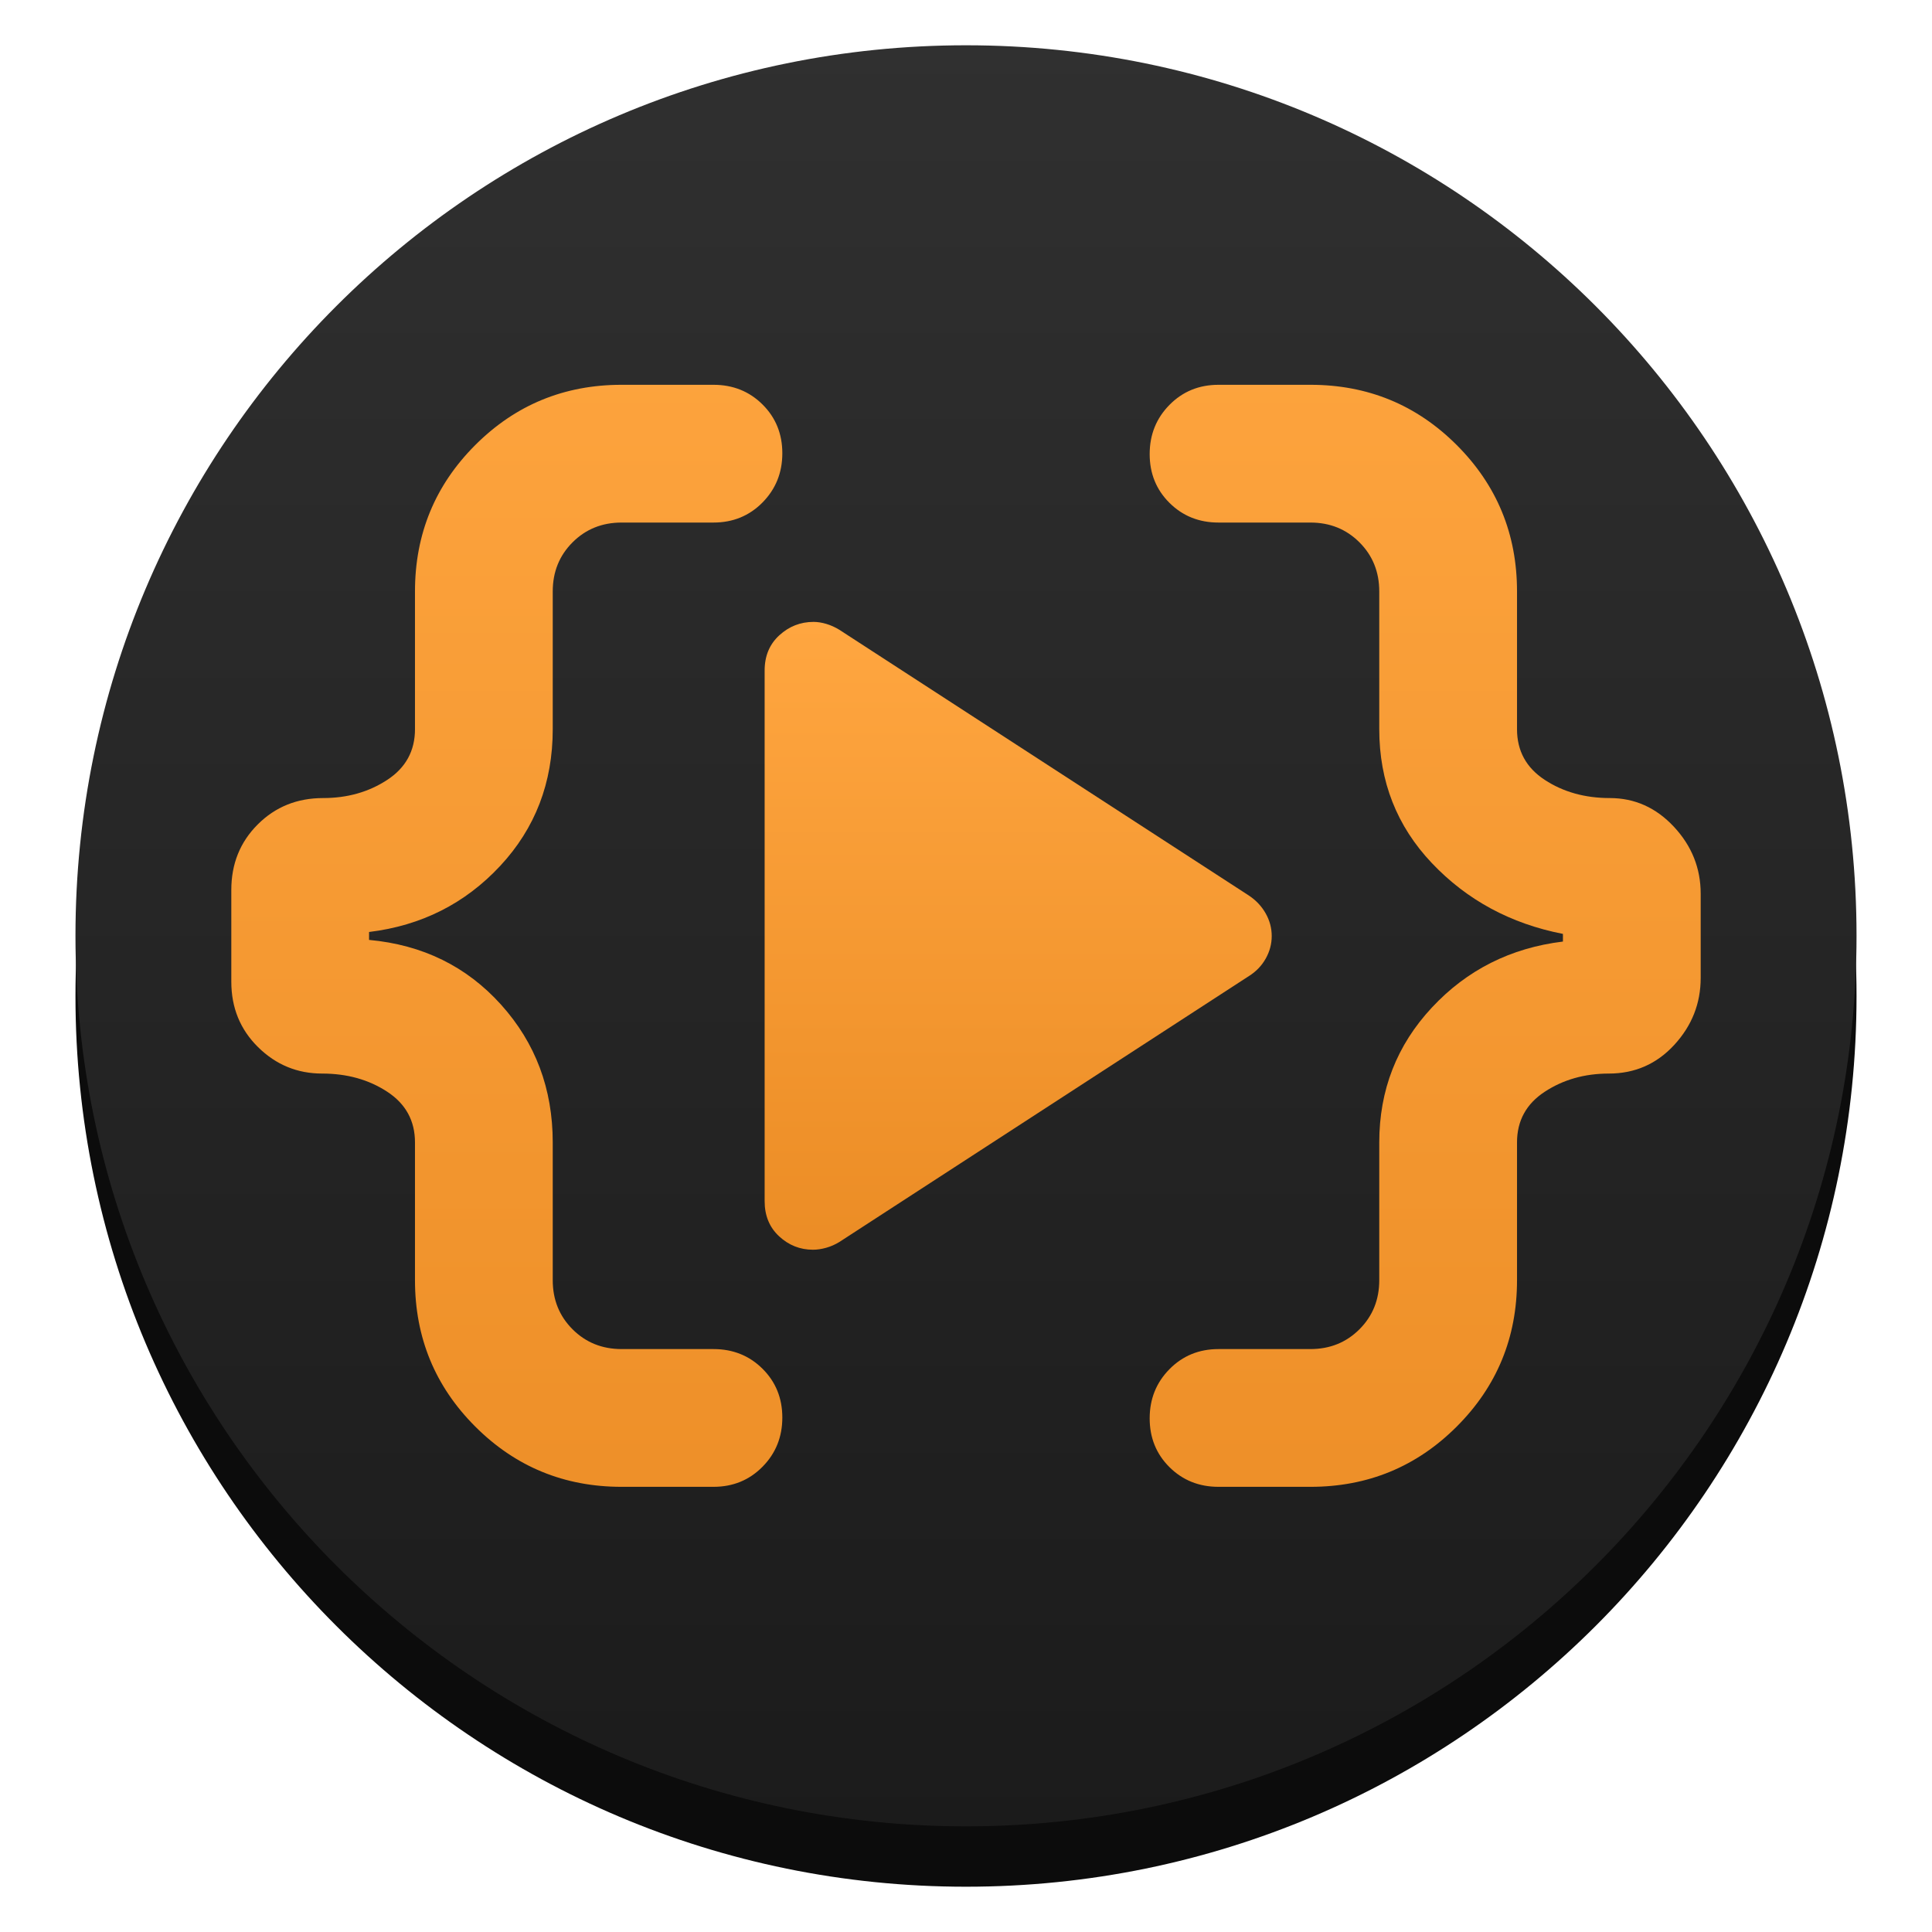
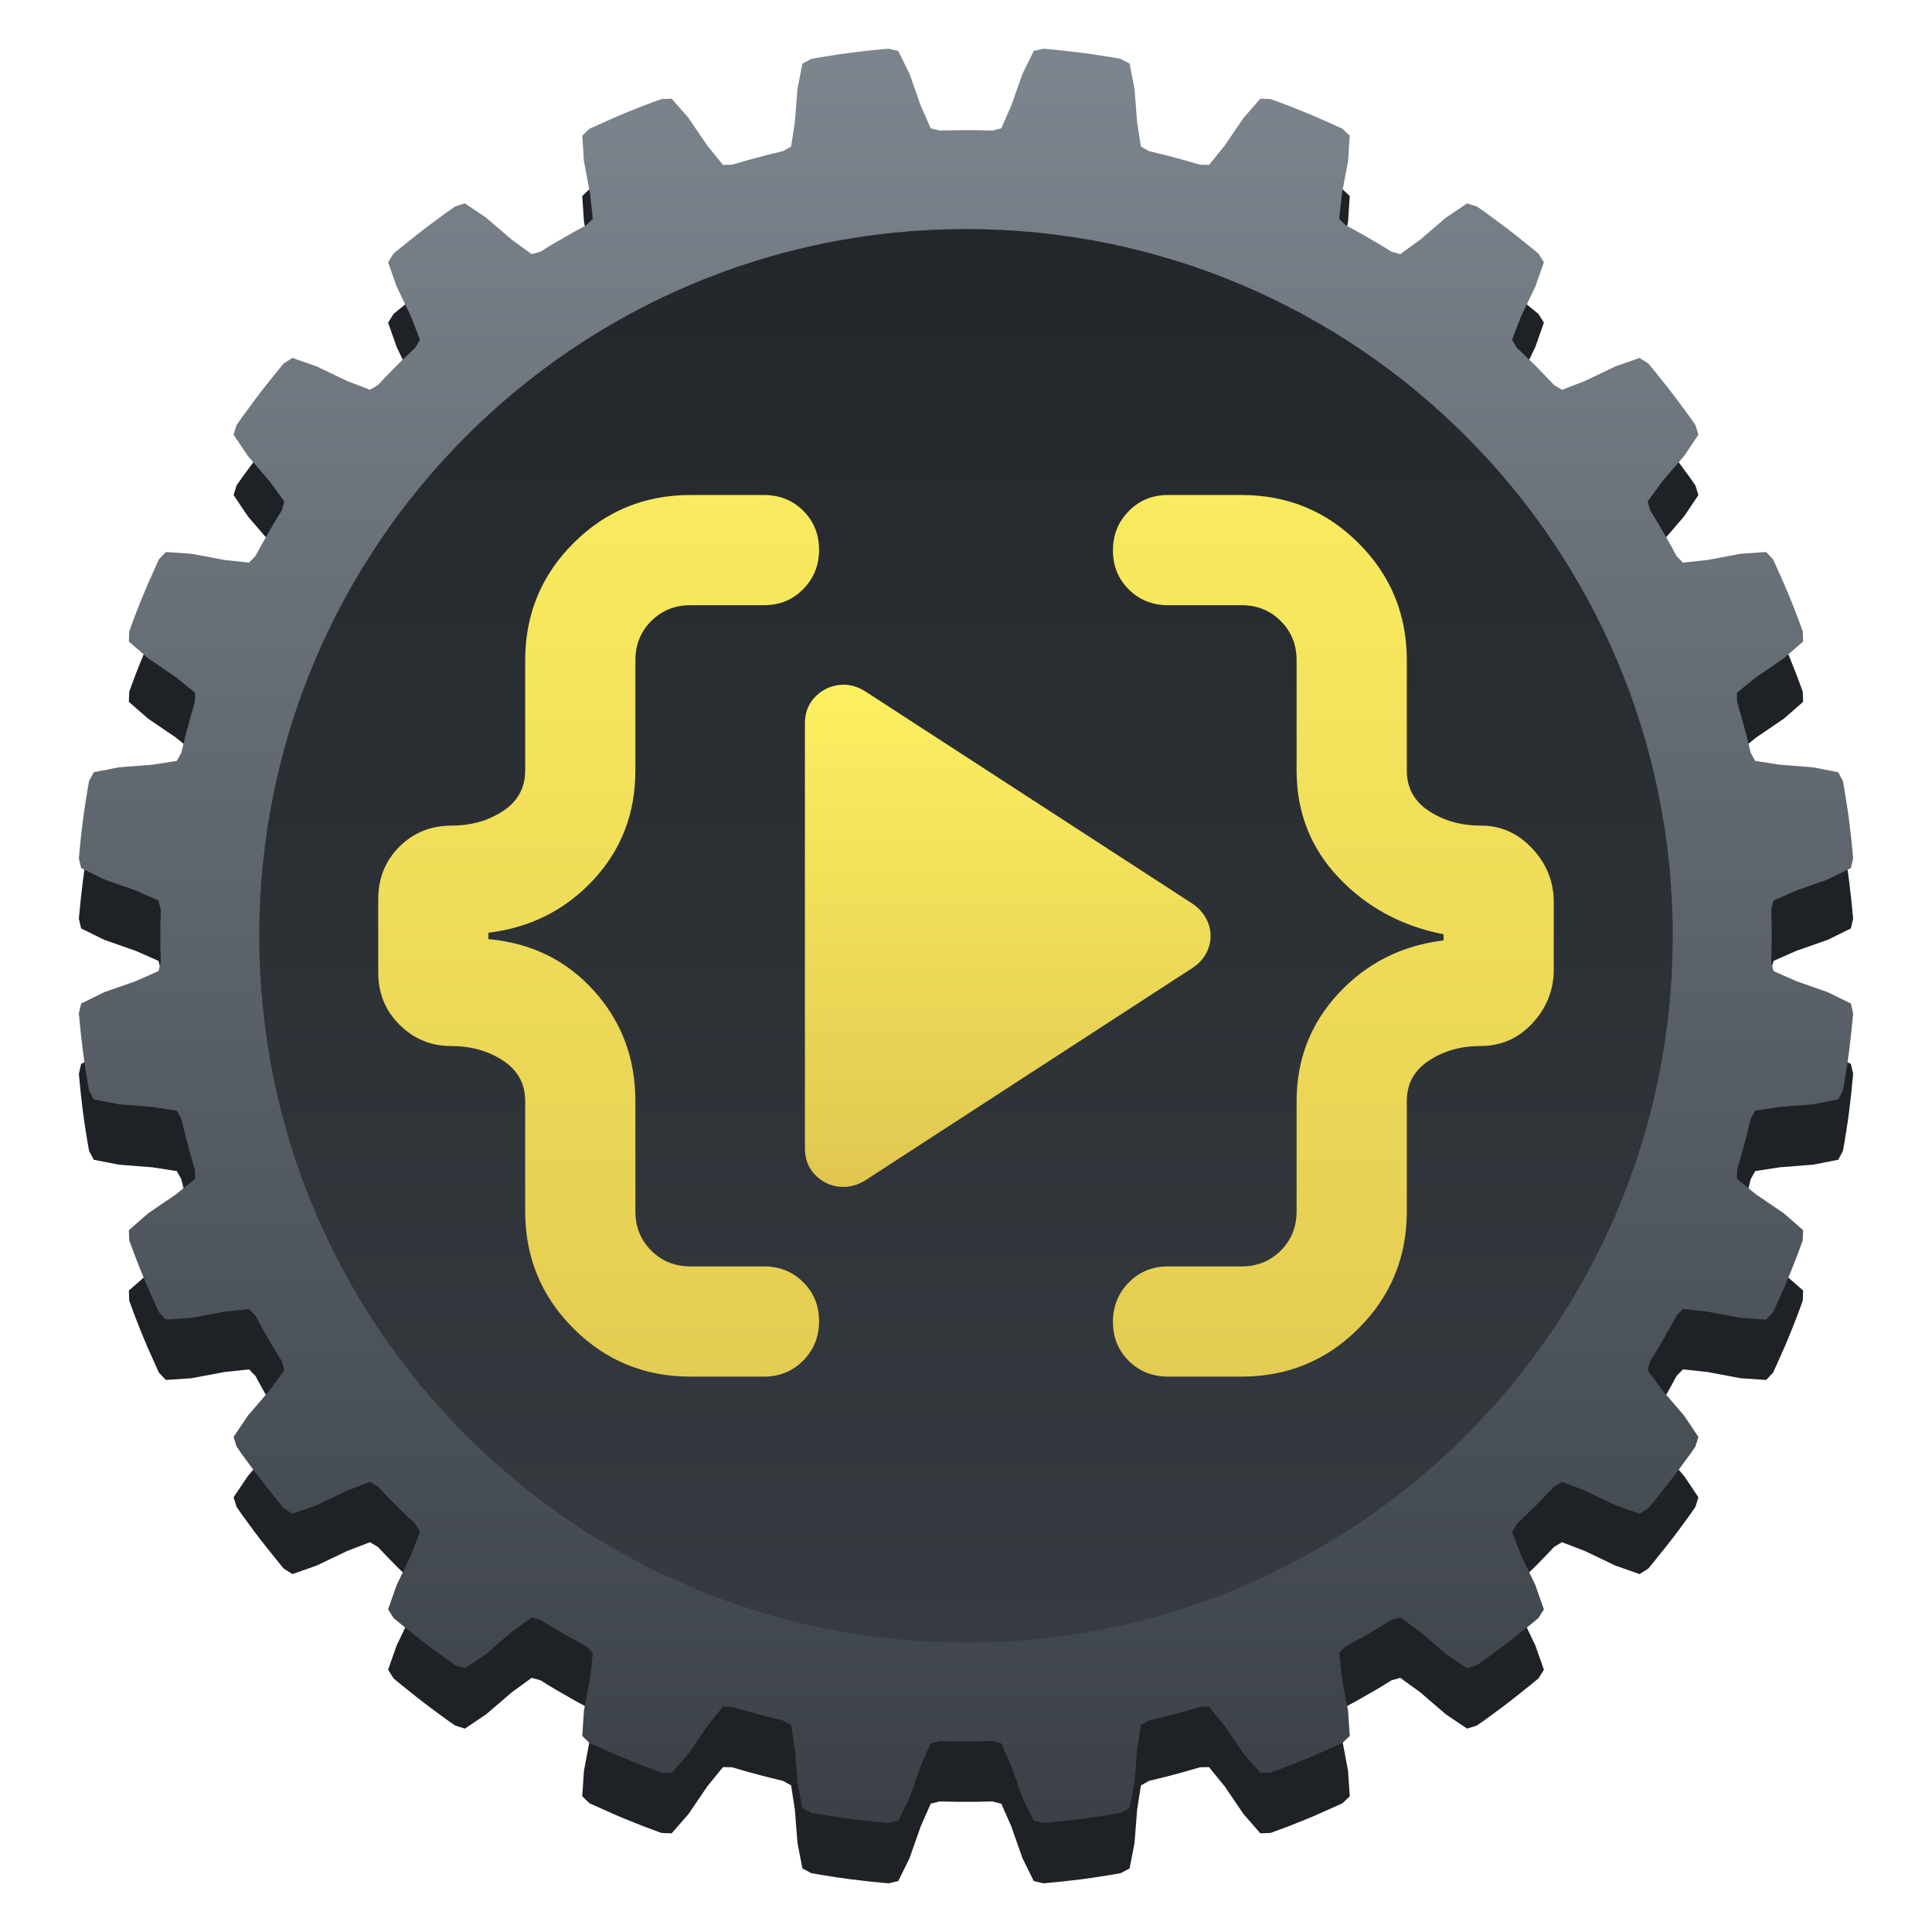
<svg xmlns="http://www.w3.org/2000/svg" width="1024" height="1024" viewBox="0 0 1024 1024">
  <defs>
    <linearGradient id="face-fill" x1="0" y1="0" x2="0" y2="1">
-       <stop offset="0" stop-color="#303030" />
-       <stop offset="1" stop-color="#1b1b1b" />
+       <stop offset="0" stop-color="#7c848d" />
+       <stop offset="1" stop-color="#3b4147" />
    </linearGradient>
    <linearGradient id="side-fill" x1="0" y1="0" x2="0" y2="1">
-       <stop offset="0" stop-color="#0c0c0c" />
-       <stop offset="1" stop-color="#0c0c0c" />
+       <stop offset="0" stop-color="#1e2226" />
+       <stop offset="1" stop-color="#1e2226" />
    </linearGradient>
    <linearGradient id="glyph-fill" gradientUnits="userSpaceOnUse" x1="0" y1="0" x2="0" y2="1024">
-       <stop offset="0" stop-color="#ffa640" />
-       <stop offset="1" stop-color="#e5841c" />
+       <stop offset="0" stop-color="#fcf061" />
+       <stop offset="1" stop-color="#d8b94a" />
+     </linearGradient>
+     <linearGradient id="disc-fill" x1="0" y1="0" x2="0" y2="1">
+       <stop offset="0" stop-color="#23272b" />
+       <stop offset="1" stop-color="#363b41" />
    </linearGradient>
  </defs>
-   <circle id="tile-side" cx="512" cy="528" r="472" fill="url(#side-fill)" />
-   <circle id="tile-face" cx="512" cy="496" r="472" fill="url(#face-fill)" />
+   <path id="tile-side" d="M512.0,101.0 L516.7,101.0 L521.3,101.1 L526.0,101.2 L530.7,100.0 L536.0,88.0 L541.9,71.2 L547.9,59.0 L553.1,57.8 L558.3,58.3 L563.4,58.8 L568.5,59.4 L573.6,60.0 L578.7,60.7 L583.8,61.5 L588.9,62.3 L594.0,63.2 L598.7,65.7 L601.3,79.0 L602.7,96.8 L604.7,109.7 L609.0,112.1 L613.5,113.2 L618.0,114.3 L622.5,115.5 L627.0,116.7 L631.5,118.0 L636.0,119.3 L640.8,119.4 L649.1,109.2 L659.1,94.5 L668.0,84.3 L673.4,84.5 L678.3,86.3 L683.1,88.1 L687.9,90.0 L692.6,91.9 L697.4,93.9 L702.1,96.0 L706.8,98.1 L711.5,100.2 L715.4,103.9 L714.5,117.4 L711.2,135.0 L709.8,148.0 L713.3,151.4 L717.4,153.6 L721.5,155.9 L725.5,158.2 L729.5,160.5 L733.5,162.9 L737.5,165.4 L742.2,166.7 L752.8,159.0 L766.3,147.4 L777.6,139.8 L782.7,141.4 L786.9,144.3 L791.1,147.4 L795.2,150.4 L799.3,153.5 L803.4,156.7 L807.4,159.9 L811.4,163.1 L815.4,166.4 L818.3,171.0 L813.8,183.8 L806.1,199.9 L801.4,212.1 L803.9,216.3 L807.3,219.5 L810.7,222.8 L814.0,226.0 L817.2,229.3 L820.5,232.7 L823.7,236.1 L827.9,238.6 L840.1,233.9 L856.2,226.2 L869.0,221.7 L873.6,224.6 L876.9,228.6 L880.1,232.6 L883.3,236.6 L886.5,240.7 L889.6,244.8 L892.6,248.9 L895.7,253.1 L898.6,257.3 L900.2,262.4 L892.6,273.7 L881.0,287.2 L873.3,297.8 L874.6,302.5 L877.1,306.5 L879.5,310.5 L881.8,314.5 L884.1,318.5 L886.4,322.6 L888.6,326.7 L892.0,330.2 L905.0,328.8 L922.6,325.5 L936.1,324.6 L939.8,328.5 L941.9,333.2 L944.0,337.9 L946.1,342.6 L948.1,347.4 L950.0,352.1 L951.9,356.9 L953.7,361.7 L955.5,366.6 L955.7,372.0 L945.5,380.9 L930.8,390.9 L920.6,399.2 L920.7,404.0 L922.0,408.5 L923.3,413.0 L924.5,417.5 L925.7,422.0 L926.8,426.5 L927.9,431.0 L930.3,435.3 L943.2,437.3 L961.0,438.7 L974.3,441.3 L976.8,446.0 L977.7,451.1 L978.5,456.2 L979.3,461.3 L980.0,466.4 L980.6,471.5 L981.2,476.6 L981.7,481.7 L982.2,486.9 L981.0,492.1 L968.8,498.1 L952.0,504.0 L940.0,509.3 L938.8,514.0 L938.9,518.7 L939.0,523.3 L939.0,528.0 L939.0,532.7 L938.9,537.3 L938.8,542.0 L940.0,546.7 L952.0,552.0 L968.8,557.9 L981.0,563.9 L982.2,569.1 L981.7,574.3 L981.2,579.4 L980.6,584.5 L980.0,589.6 L979.3,594.7 L978.5,599.8 L977.7,604.9 L976.8,610.0 L974.3,614.7 L961.0,617.3 L943.2,618.7 L930.3,620.7 L927.9,625.0 L926.8,629.5 L925.7,634.0 L924.5,638.5 L923.3,643.0 L922.0,647.5 L920.7,652.0 L920.6,656.8 L930.8,665.1 L945.5,675.1 L955.7,684.0 L955.5,689.4 L953.7,694.3 L951.9,699.1 L950.0,703.9 L948.1,708.6 L946.1,713.4 L944.0,718.1 L941.9,722.8 L939.8,727.5 L936.1,731.4 L922.6,730.5 L905.0,727.2 L892.0,725.8 L888.6,729.3 L886.4,733.4 L884.1,737.5 L881.8,741.5 L879.5,745.5 L877.1,749.5 L874.6,753.5 L873.3,758.2 L881.0,768.8 L892.6,782.3 L900.2,793.6 L898.6,798.7 L895.7,802.9 L892.6,807.1 L889.6,811.2 L886.5,815.3 L883.3,819.4 L880.1,823.4 L876.9,827.4 L873.6,831.4 L869.0,834.3 L856.2,829.8 L840.1,822.1 L827.9,817.4 L823.7,819.9 L820.5,823.3 L817.2,826.7 L814.0,830.0 L810.7,833.2 L807.3,836.5 L803.9,839.7 L801.4,843.9 L806.1,856.1 L813.8,872.2 L818.3,885.0 L815.4,889.6 L811.4,892.9 L807.4,896.1 L803.4,899.3 L799.3,902.5 L795.2,905.6 L791.1,908.6 L786.9,911.7 L782.7,914.6 L777.6,916.2 L766.3,908.6 L752.8,897.0 L742.2,889.3 L737.5,890.6 L733.5,893.1 L729.5,895.5 L725.5,897.8 L721.5,900.1 L717.4,902.4 L713.3,904.6 L709.8,908.0 L711.2,921.0 L714.5,938.6 L715.4,952.1 L711.5,955.8 L706.8,957.9 L702.1,960.0 L697.4,962.1 L692.6,964.1 L687.9,966.0 L683.1,967.9 L678.3,969.7 L673.4,971.5 L668.0,971.7 L659.1,961.5 L649.1,946.8 L640.8,936.6 L636.0,936.7 L631.5,938.0 L627.0,939.3 L622.5,940.5 L618.0,941.7 L613.5,942.8 L609.0,943.9 L604.7,946.3 L602.7,959.2 L601.3,977.0 L598.7,990.3 L594.0,992.8 L588.9,993.7 L583.8,994.5 L578.7,995.3 L573.6,996.0 L568.5,996.6 L563.4,997.2 L558.3,997.7 L553.1,998.2 L547.9,997.0 L541.9,984.8 L536.0,968.0 L530.7,956.0 L526.0,954.8 L521.3,954.9 L516.7,955.0 L512.0,955.0 L507.3,955.0 L502.7,954.9 L498.0,954.8 L493.3,956.0 L488.0,968.0 L482.1,984.8 L476.1,997.0 L470.9,998.2 L465.7,997.7 L460.6,997.2 L455.5,996.6 L450.4,996.0 L445.3,995.3 L440.2,994.5 L435.1,993.7 L430.0,992.8 L425.3,990.3 L422.7,977.0 L421.3,959.2 L419.3,946.3 L415.0,943.9 L410.5,942.8 L406.0,941.7 L401.5,940.5 L397.0,939.3 L392.5,938.0 L388.0,936.7 L383.2,936.6 L374.9,946.8 L364.9,961.5 L356.0,971.7 L350.6,971.5 L345.7,969.7 L340.9,967.9 L336.1,966.0 L331.4,964.1 L326.6,962.1 L321.9,960.0 L317.2,957.9 L312.5,955.8 L308.6,952.1 L309.5,938.6 L312.8,921.0 L314.2,908.0 L310.7,904.6 L306.6,902.4 L302.5,900.1 L298.5,897.8 L294.5,895.5 L290.5,893.1 L286.5,890.6 L281.8,889.3 L271.2,897.0 L257.7,908.6 L246.4,916.2 L241.3,914.6 L237.1,911.7 L232.9,908.6 L228.8,905.6 L224.7,902.5 L220.6,899.3 L216.6,896.1 L212.6,892.9 L208.6,889.6 L205.7,885.0 L210.2,872.2 L217.9,856.1 L222.6,843.9 L220.1,839.7 L216.7,836.5 L213.3,833.2 L210.0,830.0 L206.8,826.7 L203.5,823.3 L200.3,819.9 L196.1,817.4 L183.9,822.1 L167.8,829.8 L155.0,834.3 L150.4,831.4 L147.1,827.4 L143.9,823.4 L140.7,819.4 L137.5,815.3 L134.4,811.2 L131.4,807.1 L128.3,802.9 L125.4,798.7 L123.8,793.6 L131.4,782.3 L143.0,768.8 L150.7,758.2 L149.4,753.5 L146.9,749.5 L144.5,745.5 L142.2,741.5 L139.9,737.5 L137.6,733.4 L135.4,729.3 L132.0,725.8 L119.0,727.2 L101.4,730.5 L87.9,731.4 L84.2,727.5 L82.1,722.8 L80.0,718.1 L77.9,713.4 L75.9,708.6 L74.0,703.9 L72.1,699.1 L70.3,694.3 L68.5,689.4 L68.3,684.0 L78.5,675.1 L93.2,665.1 L103.4,656.8 L103.3,652.0 L102.0,647.5 L100.7,643.0 L99.5,638.5 L98.3,634.0 L97.2,629.5 L96.1,625.0 L93.7,620.7 L80.8,618.7 L63.0,617.3 L49.7,614.7 L47.2,610.0 L46.3,604.9 L45.5,599.8 L44.7,594.7 L44.0,589.6 L43.4,584.5 L42.8,579.4 L42.3,574.3 L41.8,569.1 L43.0,563.9 L55.2,557.9 L72.0,552.0 L84.0,546.7 L85.2,542.0 L85.1,537.3 L85.0,532.7 L85.0,528.0 L85.0,523.3 L85.1,518.7 L85.2,514.0 L84.0,509.3 L72.0,504.0 L55.2,498.1 L43.0,492.1 L41.8,486.9 L42.3,481.7 L42.8,476.6 L43.4,471.5 L44.0,466.4 L44.7,461.3 L45.5,456.2 L46.3,451.1 L47.2,446.0 L49.7,441.3 L63.0,438.7 L80.8,437.3 L93.7,435.3 L96.1,431.0 L97.2,426.5 L98.3,422.0 L99.5,417.5 L100.7,413.0 L102.0,408.5 L103.3,404.0 L103.4,399.2 L93.2,390.9 L78.5,380.9 L68.3,372.0 L68.5,366.6 L70.3,361.7 L72.1,356.9 L74.0,352.1 L75.9,347.4 L77.9,342.6 L80.0,337.9 L82.1,333.2 L84.2,328.5 L87.9,324.6 L101.4,325.5 L119.0,328.8 L132.0,330.2 L135.4,326.7 L137.6,322.6 L139.9,318.5 L142.2,314.5 L144.5,310.5 L146.9,306.5 L149.4,302.5 L150.7,297.8 L143.0,287.2 L131.4,273.7 L123.8,262.4 L125.4,257.3 L128.3,253.1 L131.4,248.9 L134.4,244.8 L137.5,240.7 L140.7,236.6 L143.9,232.6 L147.1,228.6 L150.4,224.6 L155.0,221.7 L167.8,226.2 L183.9,233.9 L196.1,238.6 L200.3,236.1 L203.5,232.7 L206.8,229.3 L210.0,226.0 L213.3,222.8 L216.7,219.5 L220.1,216.3 L222.6,212.1 L217.9,199.9 L210.2,183.8 L205.7,171.0 L208.6,166.4 L212.6,163.1 L216.6,159.9 L220.6,156.7 L224.7,153.5 L228.8,150.4 L232.9,147.4 L237.1,144.3 L241.3,141.4 L246.4,139.8 L257.7,147.4 L271.2,159.0 L281.8,166.7 L286.5,165.4 L290.5,162.9 L294.5,160.5 L298.5,158.2 L302.5,155.9 L306.6,153.6 L310.7,151.4 L314.2,148.0 L312.8,135.0 L309.5,117.4 L308.6,103.9 L312.5,100.2 L317.2,98.1 L321.9,96.0 L326.6,93.9 L331.4,91.9 L336.1,90.0 L340.9,88.1 L345.7,86.3 L350.6,84.5 L356.0,84.3 L364.9,94.5 L374.9,109.2 L383.2,119.4 L388.0,119.3 L392.5,118.0 L397.0,116.7 L401.5,115.5 L406.0,114.3 L410.5,113.2 L415.0,112.1 L419.3,109.7 L421.3,96.8 L422.7,79.0 L425.3,65.7 L430.0,63.2 L435.1,62.3 L440.2,61.5 L445.3,60.7 L450.4,60.0 L455.5,59.4 L460.6,58.8 L465.7,58.3 L470.9,57.8 L476.1,59.0 L482.1,71.2 L488.0,88.0 L493.3,100.0 L498.0,101.2 L502.7,101.1 L507.3,101.0 Z" fill="url(#side-fill)" />
+   <path id="tile-face" d="M512.0,69.0 L516.7,69.0 L521.3,69.1 L526.0,69.2 L530.7,68.0 L536.0,56.0 L541.9,39.2 L547.9,27.0 L553.1,25.8 L558.3,26.3 L563.4,26.8 L568.5,27.4 L573.6,28.0 L578.7,28.7 L583.8,29.5 L588.9,30.3 L594.0,31.2 L598.7,33.7 L601.3,47.0 L602.7,64.8 L604.7,77.7 L609.0,80.1 L613.5,81.2 L618.0,82.3 L622.5,83.5 L627.0,84.7 L631.5,86.0 L636.0,87.3 L640.8,87.4 L649.1,77.2 L659.1,62.5 L668.0,52.3 L673.4,52.5 L678.3,54.3 L683.1,56.1 L687.9,58.0 L692.6,59.9 L697.4,61.9 L702.1,64.0 L706.8,66.1 L711.5,68.2 L715.4,71.9 L714.5,85.4 L711.2,103.0 L709.8,116.0 L713.3,119.4 L717.4,121.6 L721.5,123.9 L725.5,126.2 L729.5,128.5 L733.5,130.9 L737.5,133.4 L742.2,134.7 L752.8,127.0 L766.3,115.4 L777.6,107.8 L782.7,109.4 L786.9,112.3 L791.1,115.4 L795.2,118.4 L799.3,121.5 L803.4,124.7 L807.4,127.9 L811.4,131.1 L815.4,134.4 L818.3,139.0 L813.8,151.8 L806.1,167.9 L801.4,180.1 L803.9,184.3 L807.3,187.5 L810.7,190.8 L814.0,194.0 L817.2,197.3 L820.5,200.7 L823.7,204.1 L827.9,206.6 L840.1,201.9 L856.2,194.2 L869.0,189.7 L873.6,192.6 L876.9,196.6 L880.1,200.6 L883.3,204.6 L886.5,208.7 L889.6,212.8 L892.6,216.9 L895.7,221.1 L898.6,225.3 L900.2,230.4 L892.6,241.7 L881.0,255.2 L873.3,265.8 L874.6,270.5 L877.1,274.5 L879.5,278.5 L881.8,282.5 L884.1,286.5 L886.4,290.6 L888.6,294.7 L892.0,298.2 L905.0,296.8 L922.6,293.5 L936.1,292.6 L939.8,296.5 L941.9,301.2 L944.0,305.9 L946.1,310.6 L948.1,315.4 L950.0,320.1 L951.9,324.9 L953.7,329.7 L955.5,334.6 L955.7,340.0 L945.5,348.9 L930.8,358.9 L920.6,367.2 L920.7,372.0 L922.0,376.5 L923.3,381.0 L924.5,385.5 L925.7,390.0 L926.8,394.5 L927.9,399.0 L930.3,403.3 L943.2,405.3 L961.0,406.7 L974.3,409.3 L976.8,414.0 L977.7,419.1 L978.5,424.2 L979.3,429.3 L980.0,434.4 L980.6,439.5 L981.2,444.6 L981.7,449.7 L982.2,454.9 L981.0,460.1 L968.8,466.1 L952.0,472.0 L940.0,477.3 L938.8,482.0 L938.9,486.7 L939.0,491.3 L939.0,496.0 L939.0,500.7 L938.9,505.3 L938.8,510.0 L940.0,514.7 L952.0,520.0 L968.8,525.9 L981.0,531.9 L982.2,537.1 L981.7,542.3 L981.2,547.4 L980.6,552.5 L980.0,557.6 L979.3,562.7 L978.5,567.8 L977.7,572.9 L976.8,578.0 L974.3,582.7 L961.0,585.3 L943.2,586.7 L930.3,588.7 L927.9,593.0 L926.8,597.5 L925.7,602.0 L924.5,606.5 L923.3,611.0 L922.0,615.5 L920.7,620.0 L920.6,624.8 L930.8,633.1 L945.5,643.1 L955.7,652.0 L955.5,657.4 L953.7,662.3 L951.9,667.1 L950.0,671.9 L948.1,676.6 L946.1,681.4 L944.0,686.1 L941.9,690.8 L939.8,695.5 L936.1,699.4 L922.6,698.5 L905.0,695.2 L892.0,693.8 L888.6,697.3 L886.4,701.4 L884.1,705.5 L881.8,709.5 L879.5,713.5 L877.1,717.5 L874.6,721.5 L873.3,726.2 L881.0,736.8 L892.6,750.3 L900.2,761.6 L898.6,766.7 L895.7,770.9 L892.6,775.1 L889.6,779.2 L886.5,783.3 L883.3,787.4 L880.1,791.4 L876.9,795.4 L873.6,799.4 L869.0,802.3 L856.2,797.8 L840.1,790.1 L827.9,785.4 L823.7,787.9 L820.5,791.3 L817.2,794.7 L814.0,798.0 L810.7,801.2 L807.3,804.5 L803.9,807.7 L801.4,811.9 L806.1,824.1 L813.8,840.2 L818.3,853.0 L815.4,857.6 L811.4,860.9 L807.4,864.1 L803.4,867.3 L799.3,870.5 L795.2,873.6 L791.1,876.6 L786.9,879.7 L782.7,882.6 L777.6,884.2 L766.3,876.6 L752.8,865.0 L742.2,857.3 L737.5,858.6 L733.5,861.1 L729.5,863.5 L725.5,865.8 L721.5,868.1 L717.4,870.4 L713.3,872.6 L709.8,876.0 L711.2,889.0 L714.5,906.6 L715.4,920.1 L711.5,923.8 L706.8,925.9 L702.1,928.0 L697.4,930.1 L692.6,932.1 L687.9,934.0 L683.1,935.9 L678.3,937.7 L673.4,939.5 L668.0,939.7 L659.1,929.5 L649.1,914.8 L640.8,904.6 L636.0,904.7 L631.5,906.0 L627.0,907.3 L622.5,908.5 L618.0,909.7 L613.5,910.8 L609.0,911.9 L604.7,914.3 L602.7,927.2 L601.3,945.0 L598.7,958.3 L594.0,960.8 L588.9,961.7 L583.8,962.5 L578.7,963.3 L573.6,964.0 L568.5,964.6 L563.4,965.2 L558.3,965.7 L553.1,966.2 L547.9,965.0 L541.9,952.8 L536.0,936.0 L530.7,924.0 L526.0,922.8 L521.3,922.9 L516.7,923.0 L512.0,923.0 L507.3,923.0 L502.7,922.9 L498.0,922.8 L493.3,924.0 L488.0,936.0 L482.1,952.8 L476.1,965.0 L470.9,966.2 L465.7,965.7 L460.6,965.2 L455.5,964.6 L450.4,964.0 L445.3,963.3 L440.2,962.5 L435.1,961.7 L430.0,960.8 L425.3,958.3 L422.7,945.0 L421.3,927.2 L419.3,914.3 L415.0,911.9 L410.5,910.8 L406.0,909.7 L401.5,908.5 L397.0,907.3 L392.5,906.0 L388.0,904.7 L383.2,904.6 L374.9,914.8 L364.9,929.5 L356.0,939.7 L350.6,939.5 L345.7,937.7 L340.9,935.9 L336.1,934.0 L331.4,932.1 L326.6,930.1 L321.9,928.0 L317.2,925.9 L312.5,923.8 L308.6,920.1 L309.5,906.6 L312.8,889.0 L314.2,876.0 L310.7,872.6 L306.6,870.4 L302.5,868.1 L298.5,865.8 L294.5,863.5 L290.5,861.1 L286.5,858.6 L281.8,857.3 L271.2,865.0 L257.7,876.6 L246.4,884.2 L241.3,882.6 L237.1,879.7 L232.9,876.6 L228.8,873.6 L224.7,870.5 L220.6,867.3 L216.6,864.1 L212.6,860.9 L208.6,857.6 L205.7,853.0 L210.2,840.2 L217.9,824.1 L222.6,811.9 L220.1,807.7 L216.7,804.5 L213.3,801.2 L210.0,798.0 L206.8,794.7 L203.5,791.3 L200.3,787.9 L196.1,785.4 L183.9,790.1 L167.8,797.8 L155.0,802.3 L150.4,799.4 L147.1,795.4 L143.9,791.4 L140.7,787.4 L137.5,783.3 L134.4,779.2 L131.4,775.1 L128.3,770.9 L125.4,766.7 L123.8,761.6 L131.4,750.3 L143.0,736.8 L150.7,726.2 L149.4,721.5 L146.9,717.5 L144.5,713.5 L142.2,709.5 L139.9,705.5 L137.6,701.4 L135.4,697.3 L132.0,693.8 L119.0,695.2 L101.4,698.5 L87.9,699.4 L84.2,695.5 L82.1,690.8 L80.0,686.1 L77.9,681.4 L75.9,676.6 L74.0,671.9 L72.1,667.1 L70.3,662.3 L68.5,657.4 L68.3,652.0 L78.5,643.1 L93.2,633.1 L103.4,624.8 L103.3,620.0 L102.0,615.5 L100.7,611.0 L99.5,606.5 L98.3,602.0 L97.2,597.5 L96.1,593.0 L93.7,588.7 L80.8,586.7 L63.0,585.3 L49.7,582.7 L47.2,578.0 L46.3,572.9 L45.5,567.8 L44.7,562.7 L44.0,557.6 L43.4,552.5 L42.8,547.4 L42.3,542.3 L41.8,537.1 L43.0,531.9 L55.2,525.9 L72.0,520.0 L84.0,514.7 L85.2,510.0 L85.1,505.3 L85.0,500.7 L85.0,496.0 L85.0,491.3 L85.1,486.7 L85.2,482.0 L84.0,477.3 L72.0,472.0 L55.2,466.1 L43.0,460.1 L41.8,454.9 L42.3,449.7 L42.8,444.6 L43.4,439.5 L44.0,434.4 L44.7,429.3 L45.5,424.2 L46.3,419.1 L47.2,414.0 L49.7,409.3 L63.0,406.7 L80.8,405.3 L93.7,403.3 L96.1,399.0 L97.2,394.5 L98.3,390.0 L99.5,385.5 L100.7,381.0 L102.0,376.5 L103.3,372.0 L103.4,367.2 L93.2,358.9 L78.5,348.9 L68.3,340.0 L68.5,334.6 L70.3,329.7 L72.1,324.9 L74.0,320.1 L75.9,315.4 L77.9,310.6 L80.0,305.9 L82.1,301.2 L84.2,296.5 L87.9,292.6 L101.4,293.5 L119.0,296.8 L132.0,298.2 L135.4,294.7 L137.6,290.6 L139.9,286.5 L142.2,282.5 L144.5,278.5 L146.9,274.5 L149.4,270.5 L150.7,265.8 L143.0,255.2 L131.4,241.7 L123.8,230.4 L125.4,225.3 L128.3,221.1 L131.4,216.9 L134.4,212.8 L137.5,208.7 L140.7,204.6 L143.9,200.6 L147.1,196.6 L150.4,192.6 L155.0,189.7 L167.8,194.2 L183.9,201.9 L196.1,206.6 L200.3,204.1 L203.5,200.7 L206.8,197.3 L210.0,194.0 L213.3,190.8 L216.7,187.5 L220.1,184.3 L222.6,180.1 L217.9,167.9 L210.2,151.8 L205.7,139.0 L208.6,134.4 L212.6,131.1 L216.6,127.9 L220.6,124.7 L224.7,121.5 L228.8,118.4 L232.9,115.4 L237.1,112.3 L241.3,109.4 L246.4,107.8 L257.7,115.4 L271.2,127.0 L281.8,134.7 L286.5,133.4 L290.5,130.9 L294.5,128.5 L298.5,126.2 L302.5,123.9 L306.6,121.6 L310.7,119.4 L314.2,116.0 L312.8,103.0 L309.5,85.4 L308.6,71.9 L312.5,68.2 L317.2,66.1 L321.9,64.0 L326.6,61.9 L331.4,59.9 L336.1,58.0 L340.9,56.1 L345.7,54.3 L350.6,52.5 L356.0,52.3 L364.9,62.5 L374.9,77.2 L383.2,87.4 L388.0,87.3 L392.5,86.0 L397.0,84.7 L401.5,83.5 L406.0,82.3 L410.5,81.2 L415.0,80.1 L419.3,77.7 L421.3,64.8 L422.7,47.0 L425.3,33.7 L430.0,31.2 L435.1,30.3 L440.2,29.5 L445.3,28.7 L450.4,28.0 L455.5,27.4 L460.6,26.8 L465.7,26.3 L470.9,25.8 L476.1,27.0 L482.1,39.2 L488.0,56.0 L493.3,68.0 L498.0,69.2 L502.7,69.1 L507.3,69.0 Z" fill="url(#face-fill)" />
+   <circle id="disc" cx="512" cy="496" r="374.6" fill="url(#disc-fill)" />
  <g id="layers" transform="translate(40, 24) scale(0.921875)" fill="url(#glyph-fill)">
-     <g id="data_object" transform="translate(512, 512) scale(1.1) translate(-384, -384)">
+     <g id="data_object" transform="translate(512, 512) scale(0.88) translate(-384, -384)">
      <g transform="translate(0.00, 0.00) scale(1)">
        <path d="M516.00,672.00 Q500.70,672.00 490.35,661.71 Q480.00,651.42 480.00,636.21 Q480.00,621.00 490.35,610.50 Q500.70,600.00 516.00,600.00 L564.00,600.00 Q579.30,600.00 589.65,589.65 Q600.00,579.30 600.00,564.00 L600.00,492.00 Q600.00,451.00 627.50,421.50 Q655.00,392.00 696.00,387.00 L696.00,383.00 Q655.00,375.00 627.50,346.00 Q600.00,317.00 600.00,276.00 L600.00,204.00 Q600.00,188.70 589.65,178.35 Q579.30,168.00 564.00,168.00 L516.00,168.00 Q500.70,168.00 490.35,157.71 Q480.00,147.42 480.00,132.21 Q480.00,117.00 490.35,106.50 Q500.70,96.00 516.00,96.00 L564.00,96.00 Q609.00,96.00 640.50,127.50 Q672.00,159.00 672.00,204.00 L672.00,276.00 Q672.00,293.00 686.50,302.50 Q701.00,312.00 720.50,312.00 Q740.00,312.00 754.00,327.00 Q768.00,342.00 768.00,362.00 L768.00,406.00 Q768.00,426.00 754.20,441.00 Q740.41,456.00 720.00,456.00 Q701.00,456.00 686.50,465.50 Q672.00,475.00 672.00,492.00 L672.00,564.00 Q672.00,609.00 640.50,640.50 Q609.00,672.00 564.00,672.00 Z M204.00,672.00 Q159.00,672.00 127.50,640.50 Q96.00,609.00 96.00,564.00 L96.00,492.00 Q96.00,475.00 81.50,465.50 Q67.00,456.00 47.50,456.00 Q28.00,456.00 14.00,442.20 Q0.00,428.41 0.00,408.00 L0.00,360.00 Q0.00,339.59 13.80,325.80 Q27.59,312.00 48.00,312.00 Q67.00,312.00 81.50,302.50 Q96.00,293.00 96.00,276.00 L96.00,204.00 Q96.00,159.00 127.50,127.50 Q159.00,96.00 204.00,96.00 L252.00,96.00 Q267.30,96.00 277.65,106.29 Q288.00,116.58 288.00,131.79 Q288.00,147.00 277.65,157.50 Q267.30,168.00 252.00,168.00 L204.00,168.00 Q188.70,168.00 178.35,178.35 Q168.00,188.70 168.00,204.00 L168.00,276.00 Q168.00,318.00 140.50,347.50 Q113.00,377.00 72.00,382.00 L72.00,386.14 Q114.00,390.00 141.00,420.00 Q168.00,450.00 168.00,492.00 L168.00,564.00 Q168.00,579.30 178.35,589.65 Q188.70,600.00 204.00,600.00 L252.00,600.00 Q267.30,600.00 277.65,610.29 Q288.00,620.58 288.00,635.79 Q288.00,651.00 277.65,661.50 Q267.30,672.00 252.00,672.00 Z " />
      </g>
    </g>
-     <g id="play_arrow" transform="translate(542, 512) scale(0.47) translate(-384, -384)">
+     <g id="play_arrow" transform="translate(536, 512) scale(0.376) translate(-384, -384)">
      <g transform="translate(-0.00, 0.00) scale(1)">
        <path d="M73.85,708.54 L73.85,59.46 Q73.85,32.82 91.78,16.41 Q109.72,0.00 133.62,0.00 Q141.10,0.00 149.32,2.46 Q157.54,4.92 165.23,9.64 L666.26,334.77 Q679.38,343.51 686.77,356.62 Q694.15,369.72 694.15,384.27 Q694.15,398.82 686.77,411.92 Q679.38,425.03 666.26,433.23 L165.21,758.56 Q157.51,763.28 149.06,765.64 Q140.62,768.00 132.92,768.00 Q109.28,768.00 91.56,751.59 Q73.85,735.18 73.85,708.54 Z M192.00,167.38 L526.77,384.00 L192.00,600.62 Z M192.00,600.62 L526.77,384.00 L192.00,167.38 Z " />
      </g>
    </g>
  </g>
</svg>
